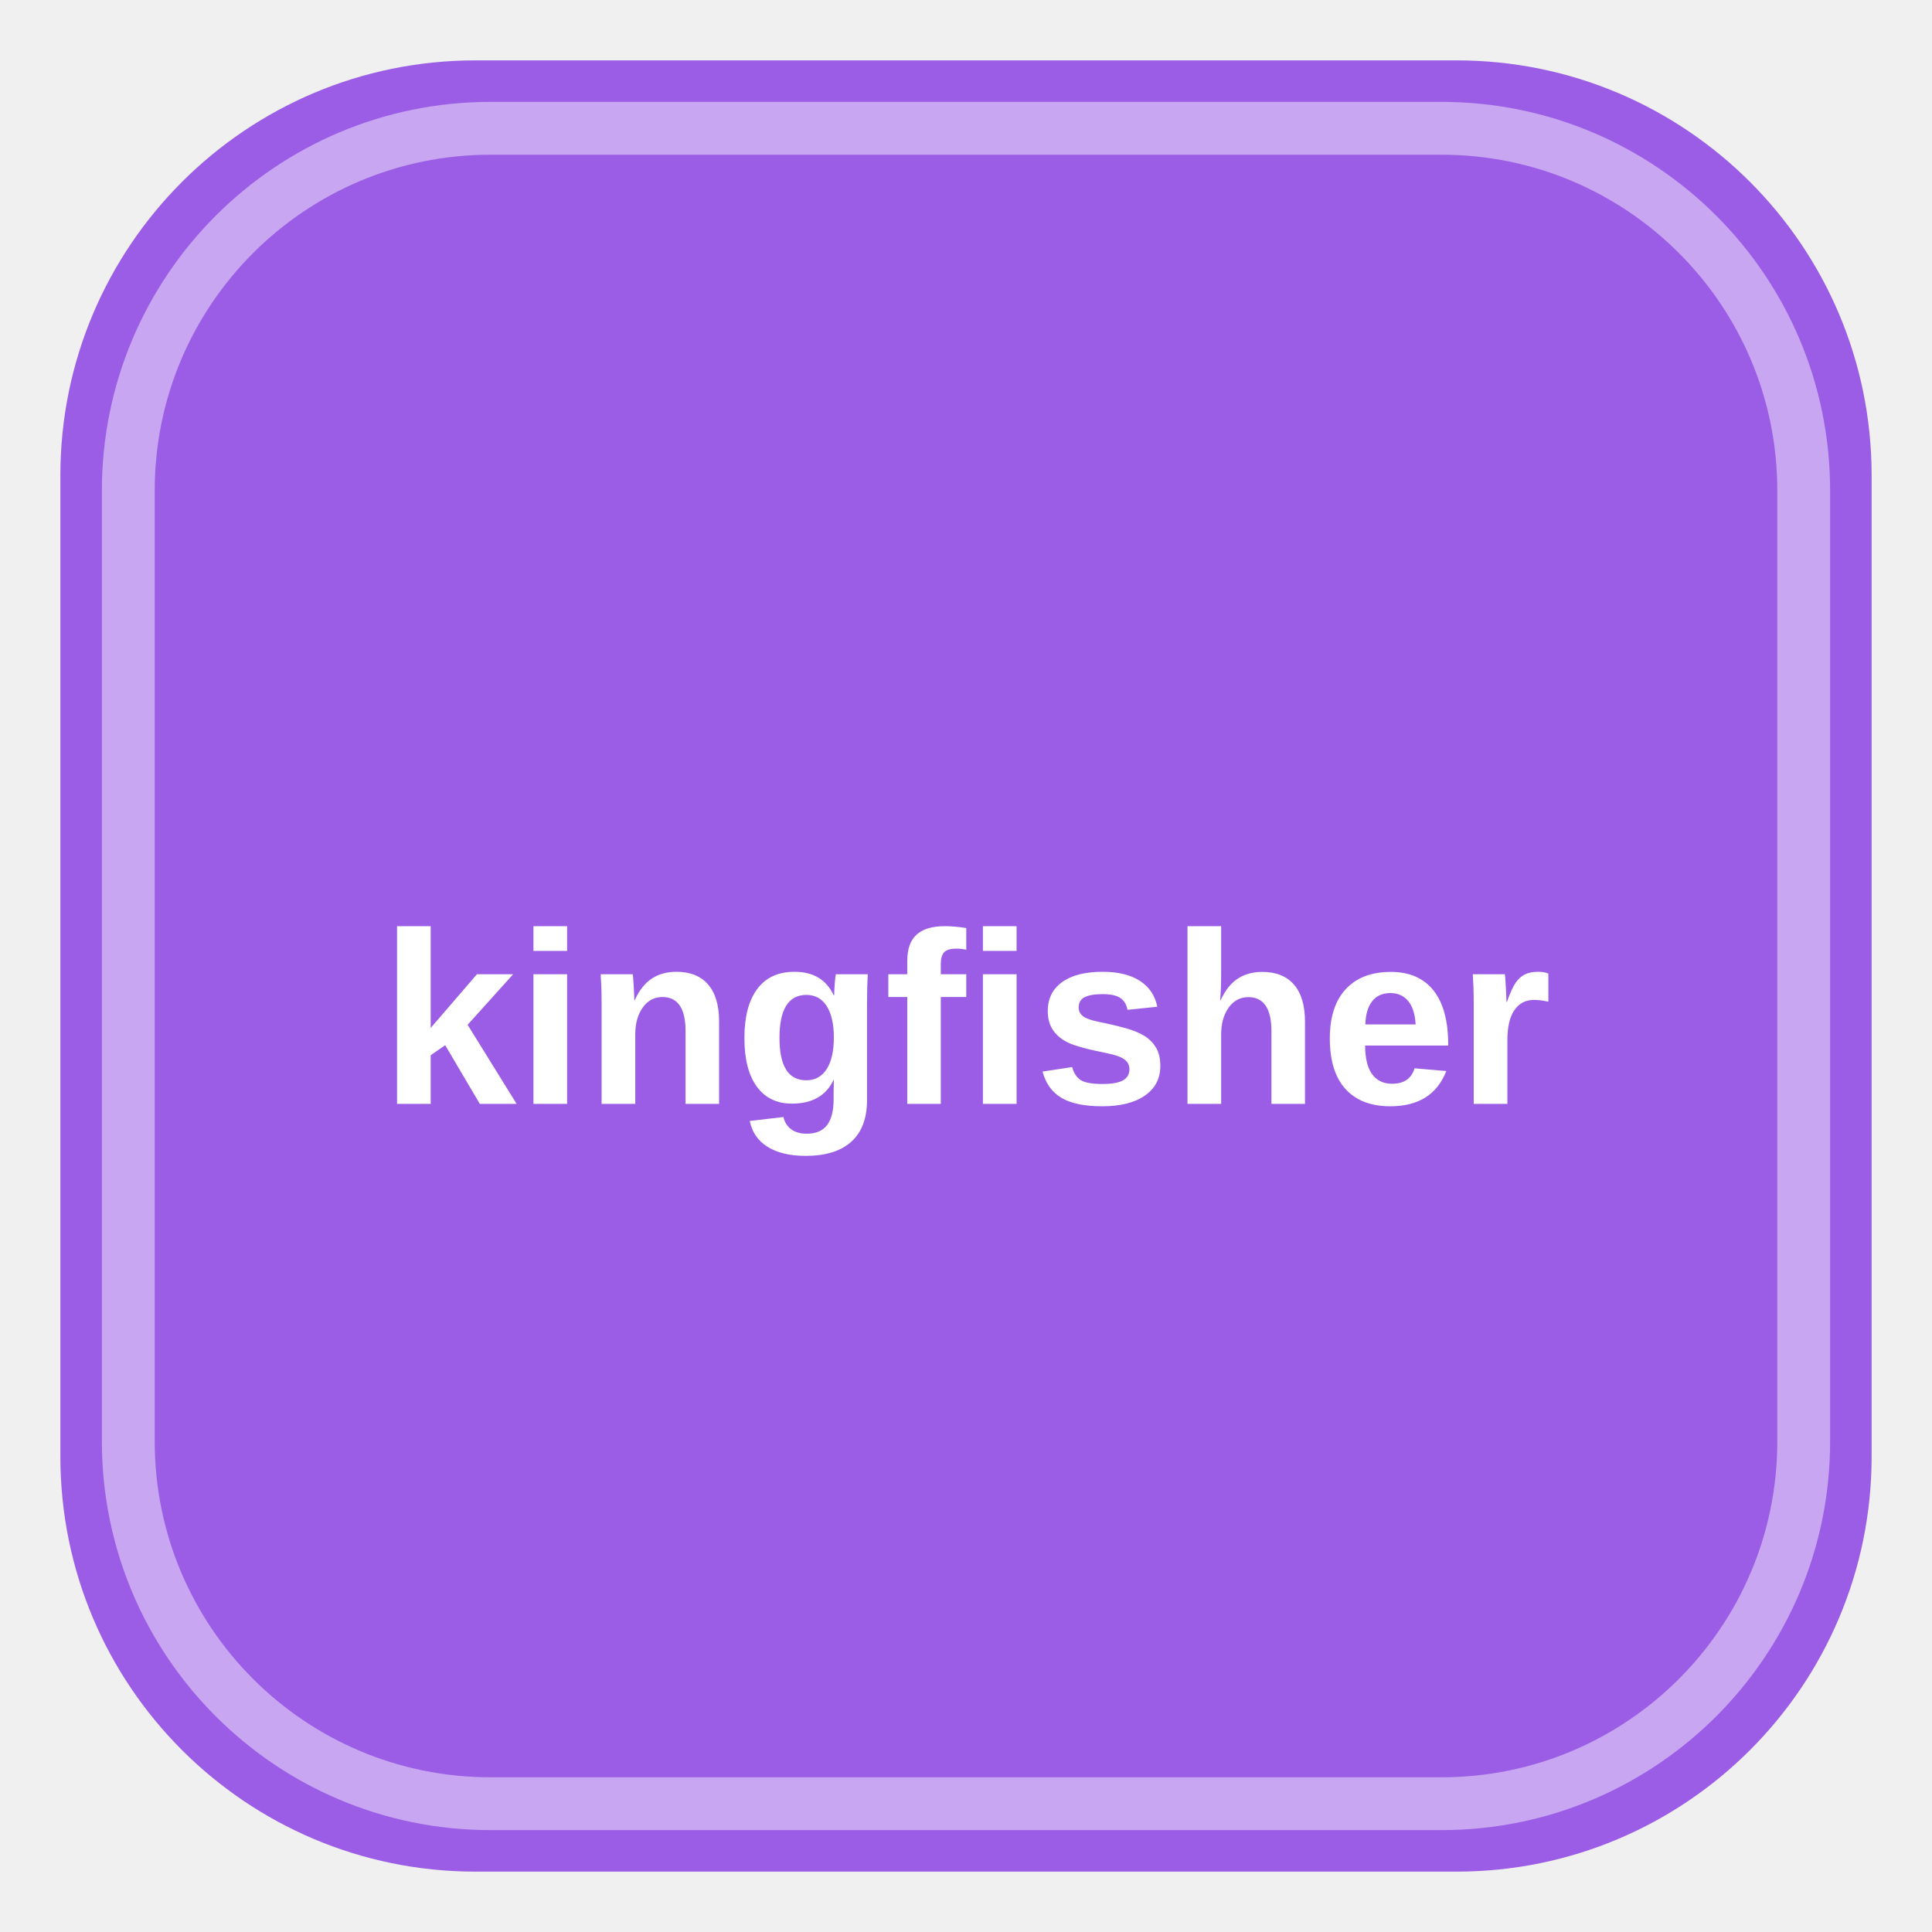
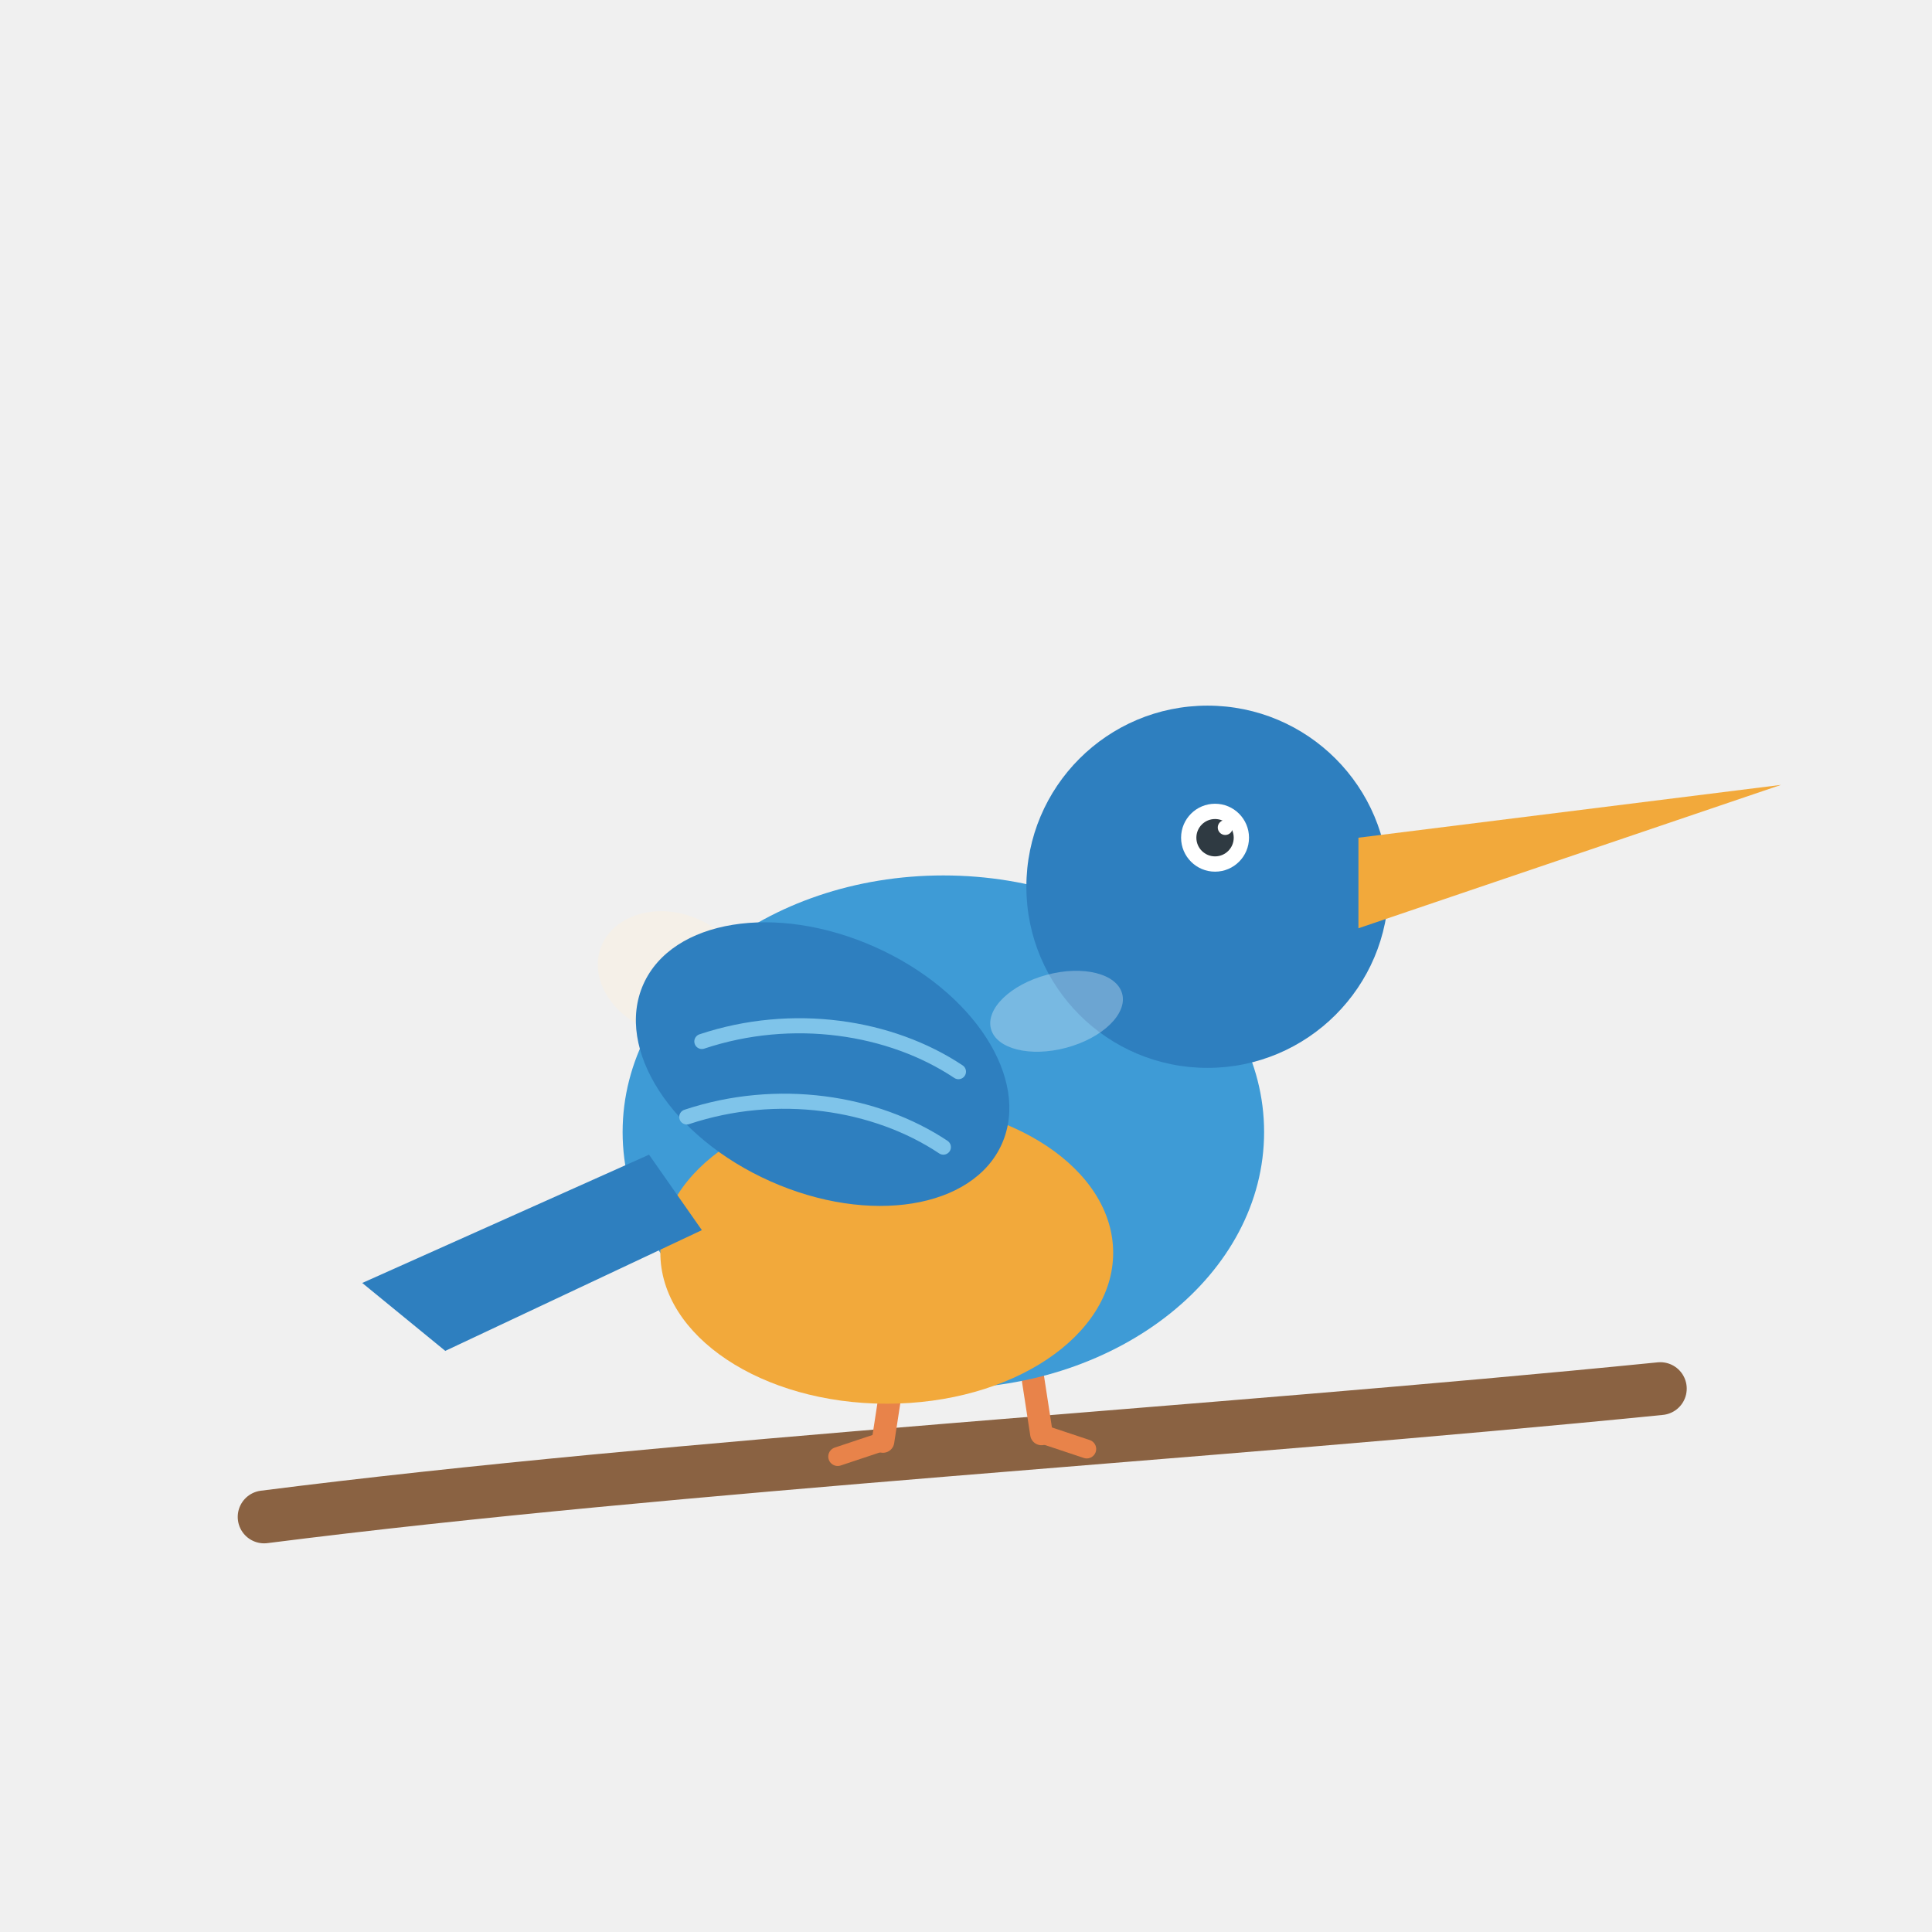
<svg xmlns="http://www.w3.org/2000/svg" width="512" height="512" viewBox="0 0 512 512">
-   <rect x="16" y="16" width="480" height="480" rx="110" fill="#9B5DE5" />
-   <rect x="34" y="34" width="444" height="444" rx="96" fill="none" stroke="rgba(255,255,255,0.45)" stroke-width="14" />
-   <text x="256" y="270" font-family="Arial, Helvetica, sans-serif" font-weight="bold" font-size="65" fill="#FFFFFF" text-anchor="middle" dominant-baseline="central">kingfisher</text>
+   <path d="M70 402 C180 388 320 380 440 368" stroke="#8A6242" stroke-width="14" fill="none" stroke-linecap="round" stroke-linejoin="round" opacity="1" />
+   <path d="M238 356 L234 382" stroke="#E8834A" stroke-width="6" fill="none" stroke-linecap="round" stroke-linejoin="round" opacity="1" />
+   <path d="M234 382 L222 386" stroke="#E8834A" stroke-width="5" fill="none" stroke-linecap="round" stroke-linejoin="round" opacity="1" />
+   <path d="M272 354 L276 380" stroke="#E8834A" stroke-width="6" fill="none" stroke-linecap="round" stroke-linejoin="round" opacity="1" />
+   <path d="M276 380 L288 384" stroke="#E8834A" stroke-width="5" fill="none" stroke-linecap="round" stroke-linejoin="round" opacity="1" />
+   <ellipse cx="250" cy="300" rx="85" ry="68" fill="#3E9BD6" />
+   <ellipse cx="235" cy="332" rx="60" ry="40" fill="#F2A93B" />
+   <circle cx="320" cy="235" r="48" fill="#2E7FBF" />
+   <path d="M360 222 L472 208 L360 246 Z" fill="#F2A93B" />
+   <circle cx="322" cy="222" r="9" fill="#FFFFFF" />
+   <circle cx="322" cy="222" r="4.95" fill="#2F3A42" />
+   <circle cx="324.7" cy="219.3" r="1.98" fill="#FFFFFF" />
+   <ellipse cx="178" cy="258" rx="20" ry="16" fill="#F5F0E8" transform="rotate(20 178 258)" />
+   <ellipse cx="218" cy="282" rx="52" ry="34" fill="#2E7FBF" transform="rotate(24 218 282)" />
+   <path d="M186 276 C210 268 236 272 254 284" stroke="#7FC4EA" stroke-width="4" fill="none" stroke-linecap="round" stroke-linejoin="round" opacity="1" />
+   <path d="M182 296 C206 288 232 292 250 304" stroke="#7FC4EA" stroke-width="4" fill="none" stroke-linecap="round" stroke-linejoin="round" opacity="1" />
+   <path d="M172 306 L96 340 L118 358 L186 326 Z" fill="#2E7FBF" />
+   <ellipse cx="280" cy="268" rx="18" ry="10" fill="#FFFFFF" opacity="0.3" transform="rotate(-15 280 268)" />
</svg>
